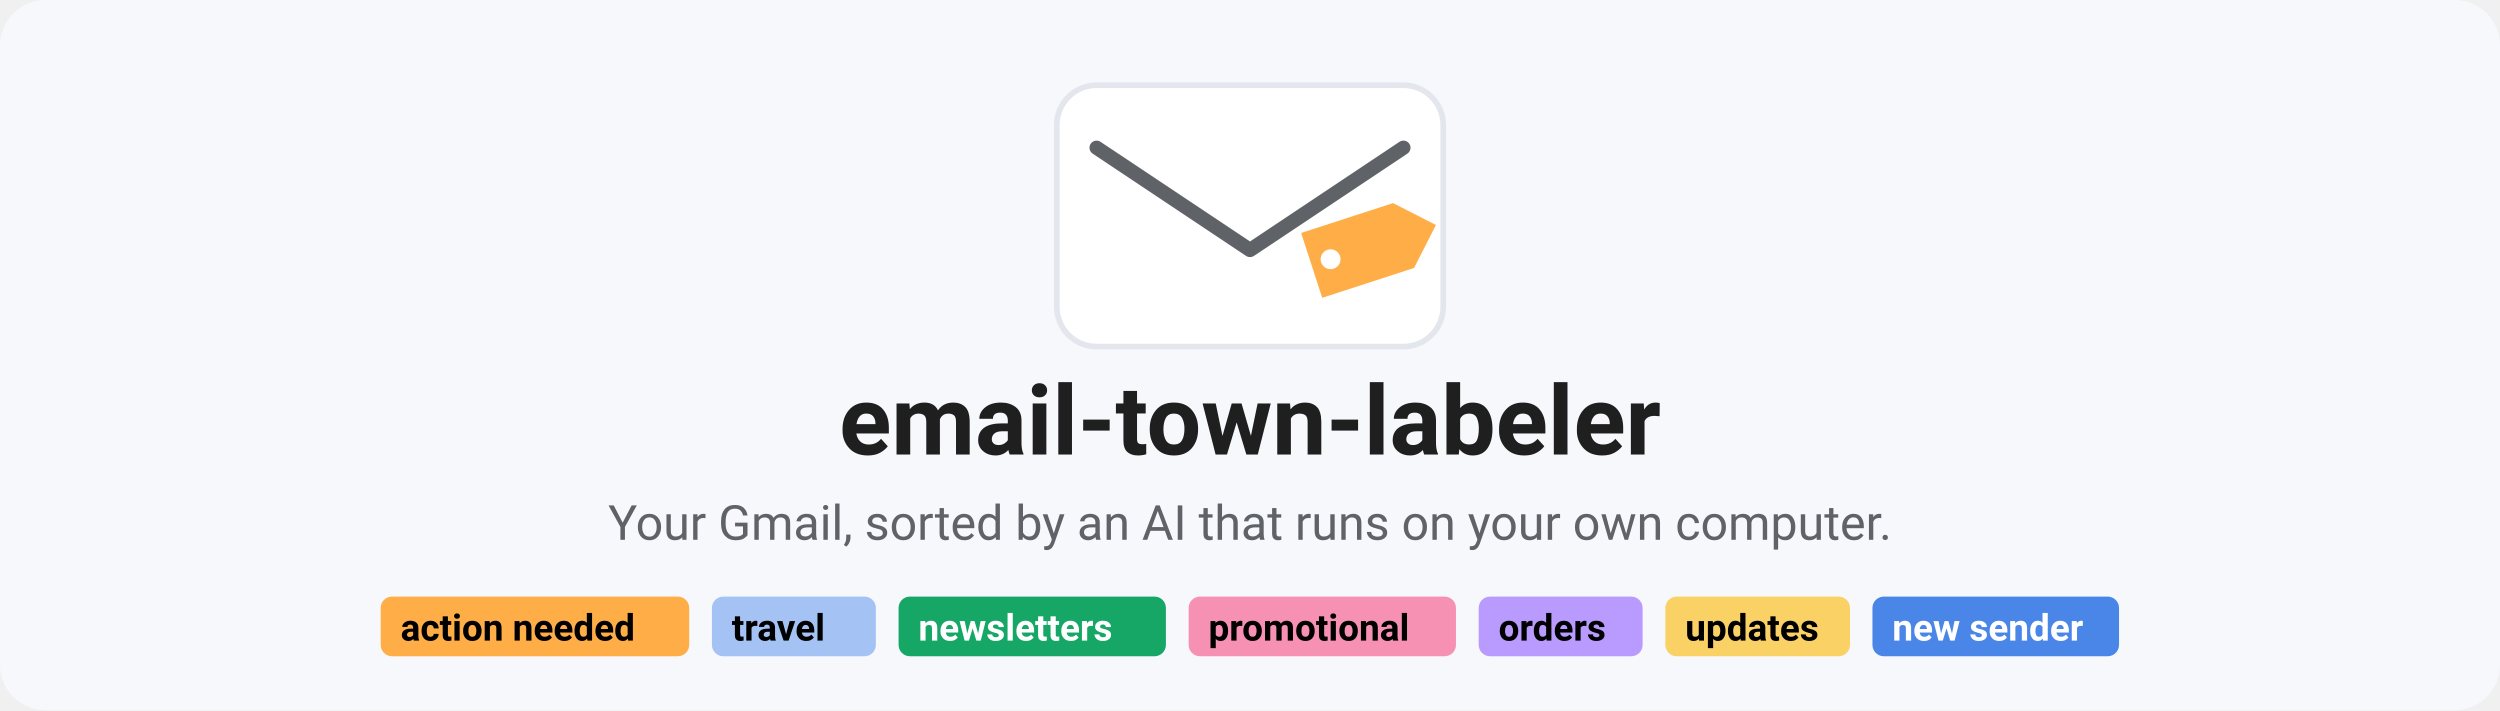
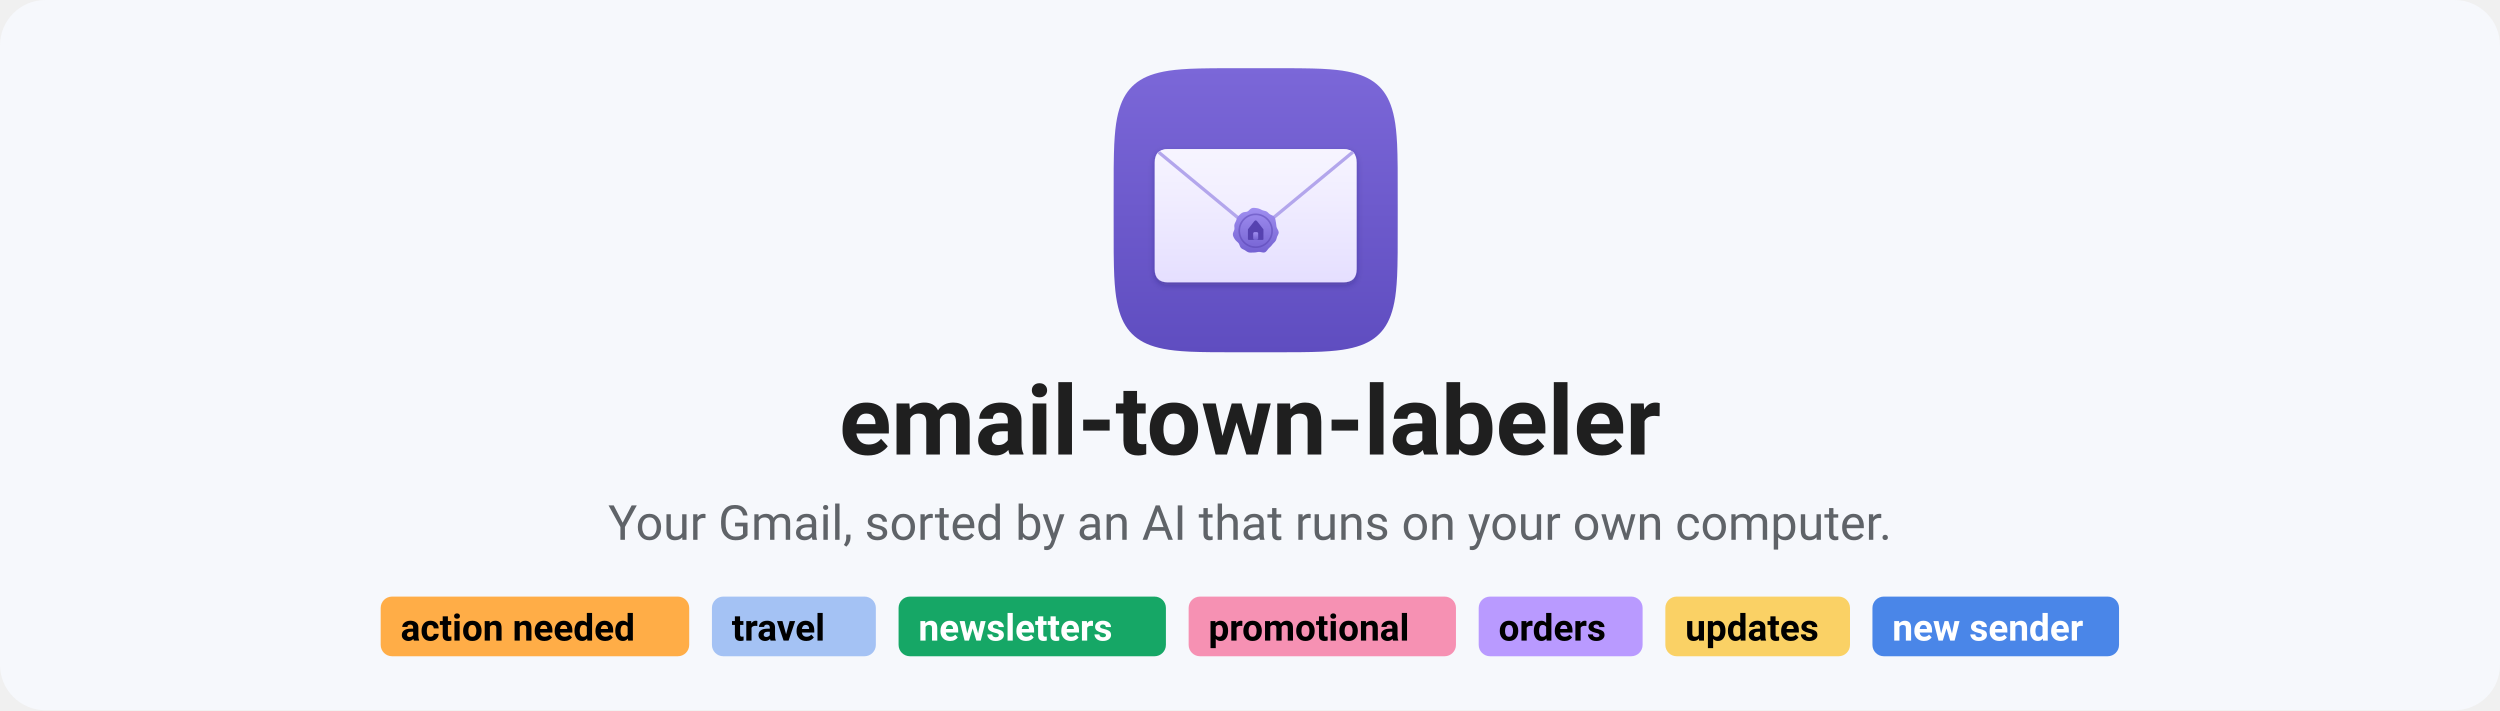
<svg xmlns="http://www.w3.org/2000/svg" width="880" height="250" viewBox="0 0 880 250" font-family="-apple-system, BlinkMacSystemFont, 'Segoe UI', Roboto, Helvetica, Arial, sans-serif">
  <rect width="880" height="250" rx="16" fill="#f6f8fc" />
-   <g transform="translate(372 30)">
-     <rect width="136" height="92" rx="14" fill="#ffffff" stroke="#e3e6ec" stroke-width="2" />
-     <path d="M14 22 L68 58 L122 22" fill="none" stroke="#5f6368" stroke-width="5" stroke-linecap="round" stroke-linejoin="round" />
-     <g transform="translate(86 52) rotate(-18)">
-       <path d="M0 0 h34 l12 12 l-12 12 h-34 z" fill="#ffad47" />
-       <circle cx="7" cy="12" r="3.5" fill="#ffffff" />
+   <svg x="392" y="24" width="100" height="100" viewBox="0 0 1024 1024">
+     <defs>
+       <linearGradient id="tile" x1="0" y1="0" x2="0" y2="1">
+         <stop offset="0" stop-color="#7b67d8" />
+         <stop offset="1" stop-color="#5f4dc0" />
+       </linearGradient>
+       <filter id="lift" x="-10%" y="-10%" width="120%" height="130%">
+         <feDropShadow dx="0" dy="10" stdDeviation="12" flood-color="#1d1450" flood-opacity=".28" />
+       </filter>
+       <linearGradient id="paper" x1="0" y1="0" x2="0" y2="1">
+         <stop offset="0" stop-color="#f7f5ff" />
+         <stop offset="1" stop-color="#e5dfff" />
+       </linearGradient>
+       <linearGradient id="flap" x1="0" y1="0" x2="0" y2="1">
+         <stop offset="0" stop-color="#fcfbff" />
+         <stop offset="1" stop-color="#efebff" />
+       </linearGradient>
+       <clipPath id="envelope">
+         <path d="M196.0,292.0 L828.0,292.0 Q876.0,292.0 876.0,340.0 L876.0,724.0 Q876.0,772.0 828.0,772.0 L196.0,772.0 Q148.0,772.0 148.0,724.0 L148.0,340.0 Q148.0,292.0 196.0,292.0 Z" />
+       </clipPath>
+       <linearGradient id="wax" x1="0" y1="0" x2="0" y2="1">
+         <stop offset="0" stop-color="#a08ff0" />
+         <stop offset="1" stop-color="#7462d2" />
+       </linearGradient>
+     </defs>
+     <path d="M1024.0,512.0 L1023.8,665.3 L1023.0,714.2 L1021.8,749.6 L1020.0,778.3 L1017.8,802.7 L1015.1,824.2 L1011.8,843.3 L1008.0,860.7 L1003.7,876.5 L998.9,891.0 L993.5,904.4 L987.6,916.7 L981.0,928.2 L973.9,938.8 L966.1,948.6 L957.7,957.7 L948.6,966.1 L938.8,973.9 L928.2,981.0 L916.7,987.6 L904.4,993.5 L891.0,998.9 L876.5,1003.7 L860.7,1008.0 L843.3,1011.8 L824.2,1015.1 L802.7,1017.8 L778.3,1020.0 L749.6,1021.8 L714.2,1023.0 L665.3,1023.8 L512.0,1024.0 L358.7,1023.8 L309.8,1023.0 L274.4,1021.8 L245.7,1020.0 L221.3,1017.8 L199.8,1015.1 L180.7,1011.8 L163.3,1008.0 L147.5,1003.7 L133.0,998.9 L119.6,993.5 L107.3,987.6 L95.8,981.0 L85.2,973.9 L75.4,966.1 L66.3,957.7 L57.9,948.6 L50.1,938.8 L43.0,928.2 L36.4,916.7 L30.5,904.4 L25.1,891.0 L20.3,876.5 L16.0,860.7 L12.2,843.3 L8.9,824.2 L6.2,802.7 L4.0,778.3 L2.2,749.6 L1.0,714.2 L0.2,665.3 L0.0,512.0 L0.2,358.7 L1.0,309.8 L2.2,274.4 L4.0,245.7 L6.2,221.3 L8.9,199.8 L12.2,180.7 L16.0,163.3 L20.3,147.5 L25.1,133.0 L30.5,119.6 L36.4,107.3 L43.0,95.8 L50.1,85.2 L57.9,75.4 L66.3,66.3 L75.4,57.9 L85.2,50.1 L95.8,43.0 L107.3,36.4 L119.6,30.5 L133.0,25.1 L147.5,20.3 L163.3,16.0 L180.7,12.2 L199.8,8.9 L221.3,6.2 L245.7,4.0 L274.4,2.2 L309.8,1.0 L358.7,0.2 L512.0,0.0 L665.3,0.2 L714.2,1.0 L749.6,2.2 L778.3,4.0 L802.7,6.2 L824.2,8.9 L843.3,12.2 L860.7,16.0 L876.5,20.3 L891.0,25.1 L904.4,30.5 L916.7,36.4 L928.2,43.0 L938.8,50.1 L948.6,57.9 L957.7,66.3 L966.1,75.4 L973.9,85.2 L981.0,95.8 L987.6,107.3 L993.5,119.6 L998.9,133.0 L1003.7,147.5 L1008.0,163.3 L1011.8,180.7 L1015.1,199.8 L1017.8,221.3 L1020.0,245.7 L1021.8,274.4 L1023.0,309.8 L1023.8,358.7 Z" fill="url(#tile)" />
+     <g filter="url(#lift)">
+       <path d="M196.0,292.0 L828.0,292.0 Q876.0,292.0 876.0,340.0 L876.0,724.0 Q876.0,772.0 828.0,772.0 L196.0,772.0 Q148.0,772.0 148.0,724.0 L148.0,340.0 Q148.0,292.0 196.0,292.0 Z" fill="url(#paper)" />
+       <g clip-path="url(#envelope)">
+         <path d="M108.0,272.0 L495.6,586.7 Q512.0,600.0 528.4,586.7 L916.0,272.0 Q916.0,272.0 916.0,272.0 L916.0,92.0 Q916.0,92.0 916.0,92.0 L108.0,92.0 Q108.0,92.0 108.0,92.0 L108.0,272.0 Q108.0,272.0 108.0,272.0 Z" fill="url(#flap)" />
+         <path d="M154,296 L512,592 L870,296" fill="none" stroke="#b3a6ec" stroke-width="12" stroke-linecap="round" stroke-linejoin="round" />
+       </g>
+       <path d="M593.7,586.0 C594.4,587.8 594.9,589.6 595.0,591.4 C595.1,593.2 594.7,595.1 594.2,596.8 C593.6,598.6 592.7,600.2 591.9,601.9 C591.1,603.6 590.2,605.1 589.5,606.8 C588.9,608.4 588.4,610.1 587.9,611.8 C587.4,613.4 587.1,615.2 586.5,616.8 C585.9,618.5 585.2,620.2 584.4,621.7 C583.5,623.2 582.3,624.6 581.2,626.0 C580.1,627.3 578.7,628.5 577.5,629.8 C576.3,631.0 575.1,632.2 573.9,633.5 C572.8,634.8 571.8,636.2 570.7,637.5 C569.6,638.8 568.6,640.1 567.4,641.4 C566.2,642.6 565.0,643.8 563.7,645.0 C562.5,646.2 561.2,647.2 559.9,648.5 C558.7,649.7 557.6,651.0 556.4,652.4 C555.2,653.8 554.2,655.5 553.0,657.0 C551.8,658.5 550.6,660.1 549.1,661.3 C547.7,662.5 546.1,663.5 544.3,664.0 C542.6,664.6 540.6,664.6 538.6,664.5 C536.7,664.4 534.7,663.8 532.7,663.4 C530.8,663.0 529.0,662.5 527.2,662.3 C525.4,662.1 523.7,662.1 522.0,662.3 C520.4,662.4 518.7,662.8 517.1,663.1 C515.4,663.4 513.7,663.7 512.0,664.0 C510.3,664.2 508.6,664.3 506.9,664.4 C505.1,664.4 503.4,664.4 501.7,664.5 C499.9,664.5 498.1,664.7 496.3,664.7 C494.6,664.7 492.7,664.8 490.9,664.7 C489.1,664.5 487.3,664.3 485.6,663.7 C483.9,663.2 482.3,662.3 480.8,661.4 C479.2,660.5 477.8,659.4 476.3,658.4 C474.8,657.4 473.4,656.4 471.9,655.5 C470.3,654.6 468.7,654.0 467.1,653.2 C465.5,652.4 463.8,651.7 462.3,650.7 C460.9,649.7 459.4,648.6 458.3,647.2 C457.2,645.9 456.3,644.1 455.5,642.5 C454.7,640.8 454.3,638.9 453.6,637.2 C452.9,635.5 452.3,633.9 451.5,632.5 C450.6,631.0 449.5,629.8 448.3,628.5 C447.2,627.3 445.7,626.2 444.4,625.0 C443.1,623.8 441.7,622.6 440.5,621.3 C439.3,619.9 438.1,618.5 437.1,617.0 C436.0,615.6 435.1,614.0 434.2,612.4 C433.3,610.8 432.4,609.2 431.7,607.5 C431.0,605.8 430.3,604.1 430.0,602.3 C429.7,600.5 429.6,598.7 429.8,596.8 C430.1,595.0 430.7,593.1 431.4,591.3 C432.0,589.5 433.0,587.7 433.7,586.0 C434.4,584.3 435.0,582.7 435.3,581.0 C435.6,579.3 435.6,577.6 435.5,575.9 C435.5,574.2 435.0,572.4 435.0,570.7 C434.9,568.9 434.8,567.1 435.0,565.4 C435.2,563.6 435.8,562.0 436.4,560.3 C437.0,558.7 437.9,557.2 438.6,555.6 C439.4,554.0 440.2,552.5 440.9,550.9 C441.5,549.3 442.0,547.6 442.6,546.0 C443.2,544.3 443.7,542.5 444.5,540.9 C445.2,539.2 446.0,537.6 447.0,536.1 C448.0,534.6 449.2,533.3 450.4,532.0 C451.6,530.7 452.9,529.5 454.3,528.3 C455.6,527.0 456.9,525.8 458.2,524.7 C459.6,523.6 461.0,522.4 462.5,521.6 C464.1,520.7 465.8,519.9 467.5,519.4 C469.2,518.9 471.2,518.7 473.0,518.4 C474.8,518.1 476.7,518.2 478.4,517.8 C480.0,517.4 481.6,517.0 483.1,516.2 C484.6,515.4 485.8,514.2 487.2,513.0 C488.6,511.8 489.9,510.1 491.3,508.9 C492.8,507.6 494.3,506.3 496.0,505.4 C497.6,504.5 499.4,503.9 501.2,503.6 C502.9,503.3 504.8,503.4 506.6,503.4 C508.4,503.5 510.2,503.7 512.0,504.0 C513.8,504.2 515.6,504.4 517.3,504.7 C519.1,505.0 520.8,505.3 522.6,505.9 C524.3,506.4 525.9,507.1 527.6,507.8 C529.2,508.5 530.7,509.4 532.3,510.1 C533.9,510.9 535.4,511.6 537.0,512.2 C538.7,512.8 540.3,513.2 542.0,513.6 C543.7,514.1 545.4,514.3 547.1,514.9 C548.7,515.4 550.4,516.1 551.9,516.9 C553.4,517.8 554.7,519.0 556.0,520.1 C557.3,521.3 558.4,522.7 559.7,523.8 C561.0,524.9 562.3,526.0 563.8,526.9 C565.3,527.9 567.0,528.5 568.7,529.3 C570.4,530.1 572.3,530.8 573.9,531.7 C575.5,532.7 577.2,533.7 578.4,535.1 C579.6,536.4 580.6,538.0 581.4,539.6 C582.1,541.3 582.5,543.2 583.0,545.0 C583.4,546.8 583.7,548.7 584.0,550.5 C584.3,552.3 584.6,554.1 584.9,555.8 C585.2,557.5 585.5,559.3 585.7,561.0 C585.9,562.7 586.1,564.4 586.3,566.1 C586.5,567.8 586.6,569.5 586.9,571.1 C587.3,572.7 587.8,574.3 588.5,575.9 C589.1,577.6 590.2,579.1 591.0,580.8 C591.9,582.5 593.0,584.2 593.7,586.0 Z" fill="url(#wax)" />
+       <circle cx="512" cy="586" r="59.2" fill="none" stroke="#5643b0" stroke-opacity=".5" stroke-width="6" />
+       <path d="M484.0,616.0 L484.0,582.0 Q484.0,581.0 484.6,580.2 L506.5,552.1 Q512.0,545.0 517.5,552.1 L539.4,580.2 Q540.0,581.0 540.0,582.0 L540.0,616.0 Q540.0,619.0 537.0,619.0 L487.0,619.0 Q484.0,619.0 484.0,616.0 Z" fill="#5643b0" />
+       <rect x="503" y="591" width="18" height="28" rx="5" fill="url(#wax)" />
    </g>
-   </g>
+   </svg>
  <text x="440" y="160" text-anchor="middle" font-size="34" font-weight="700" fill="#1f1f1f">email-town-labeler</text>
  <text x="440" y="190" text-anchor="middle" font-size="17" fill="#5f6368">Your Gmail, sorted by an AI that runs on your own computer.</text>
  <g transform="translate(134.0 210)">
    <rect x="0.0" y="0.0" width="108.6" height="21" rx="4" fill="#ffad47" />
    <text x="7.0" y="15.5" font-size="13" font-weight="600" fill="#000000">action needed</text>
    <rect x="116.6" y="0.0" width="57.7" height="21" rx="4" fill="#a4c2f4" />
    <text x="123.6" y="15.5" font-size="13" font-weight="600" fill="#000000">travel</text>
    <rect x="182.3" y="0.0" width="94.1" height="21" rx="4" fill="#16a766" />
    <text x="189.3" y="15.5" font-size="13" font-weight="600" fill="#ffffff">newsletters</text>
    <rect x="284.4" y="0.0" width="94.1" height="21" rx="4" fill="#f691b3" />
    <text x="291.4" y="15.5" font-size="13" font-weight="600" fill="#000000">promotional</text>
    <rect x="386.5" y="0.0" width="57.7" height="21" rx="4" fill="#b99aff" />
    <text x="393.5" y="15.5" font-size="13" font-weight="600" fill="#000000">orders</text>
    <rect x="452.2" y="0.0" width="65.0" height="21" rx="4" fill="#fad165" />
    <text x="459.2" y="15.5" font-size="13" font-weight="600" fill="#000000">updates</text>
    <rect x="525.1" y="0.0" width="86.8" height="21" rx="4" fill="#4a86e8" />
    <text x="532.1" y="15.5" font-size="13" font-weight="600" fill="#ffffff">new sender</text>
  </g>
</svg>
